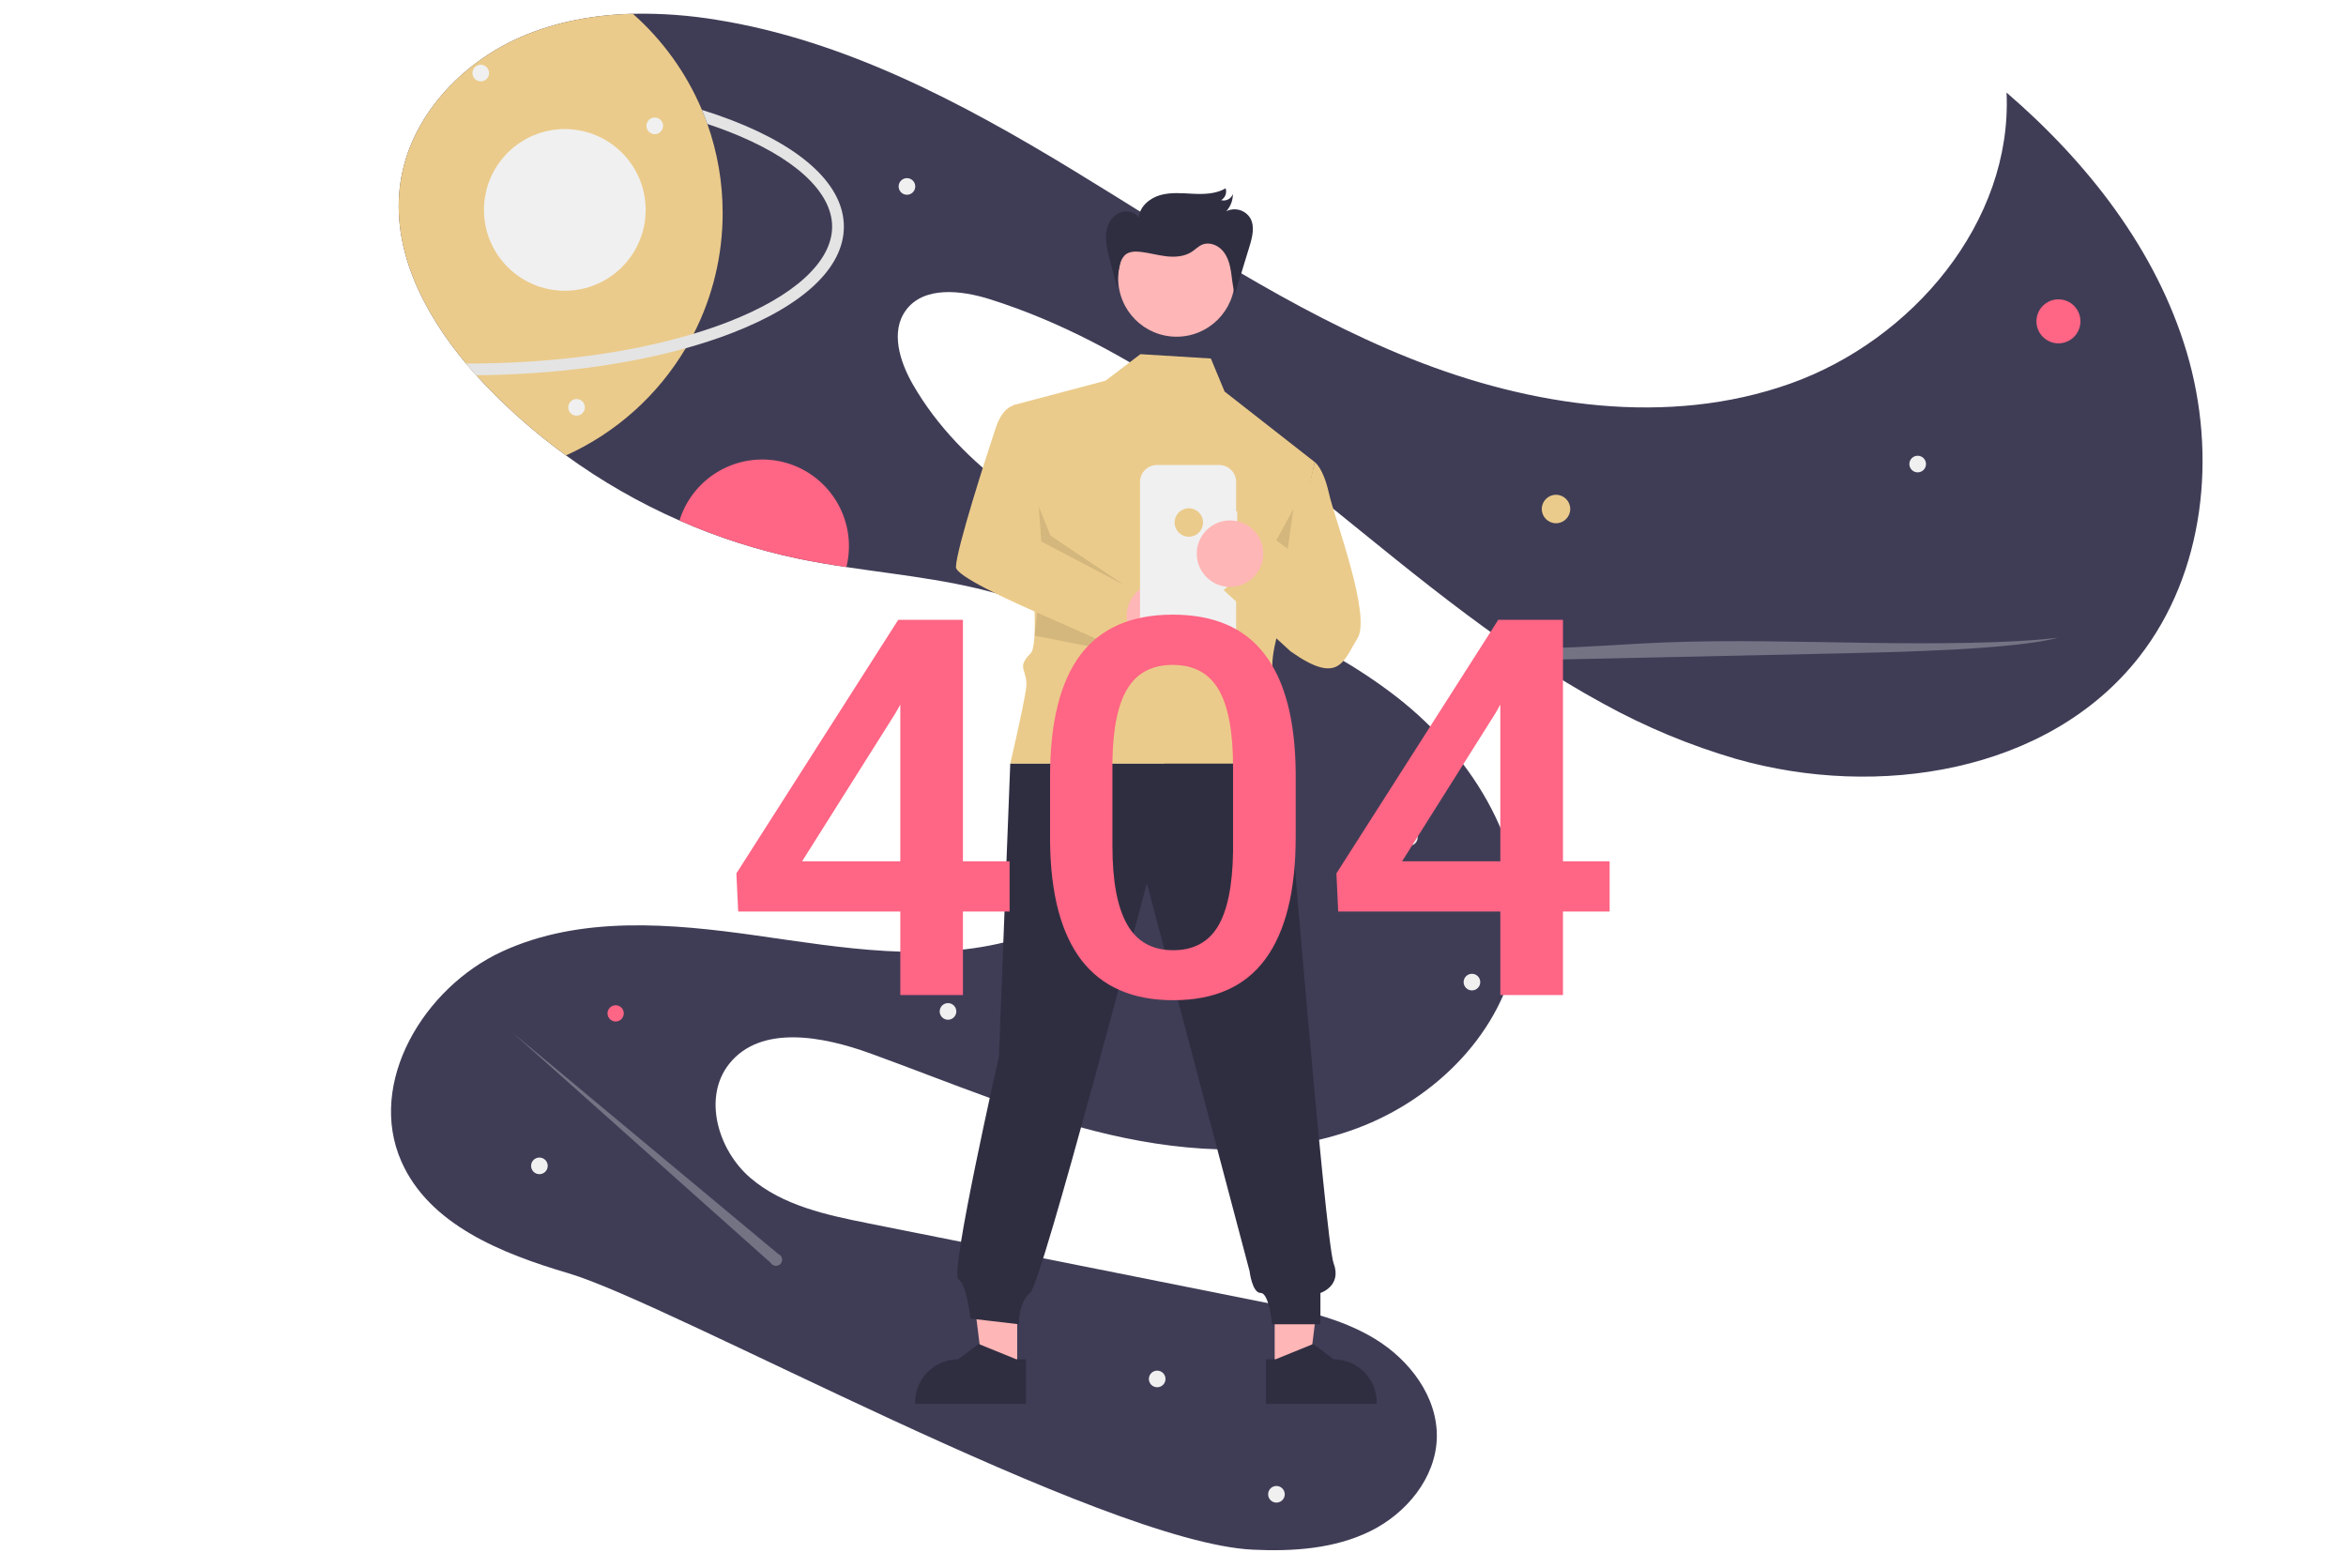
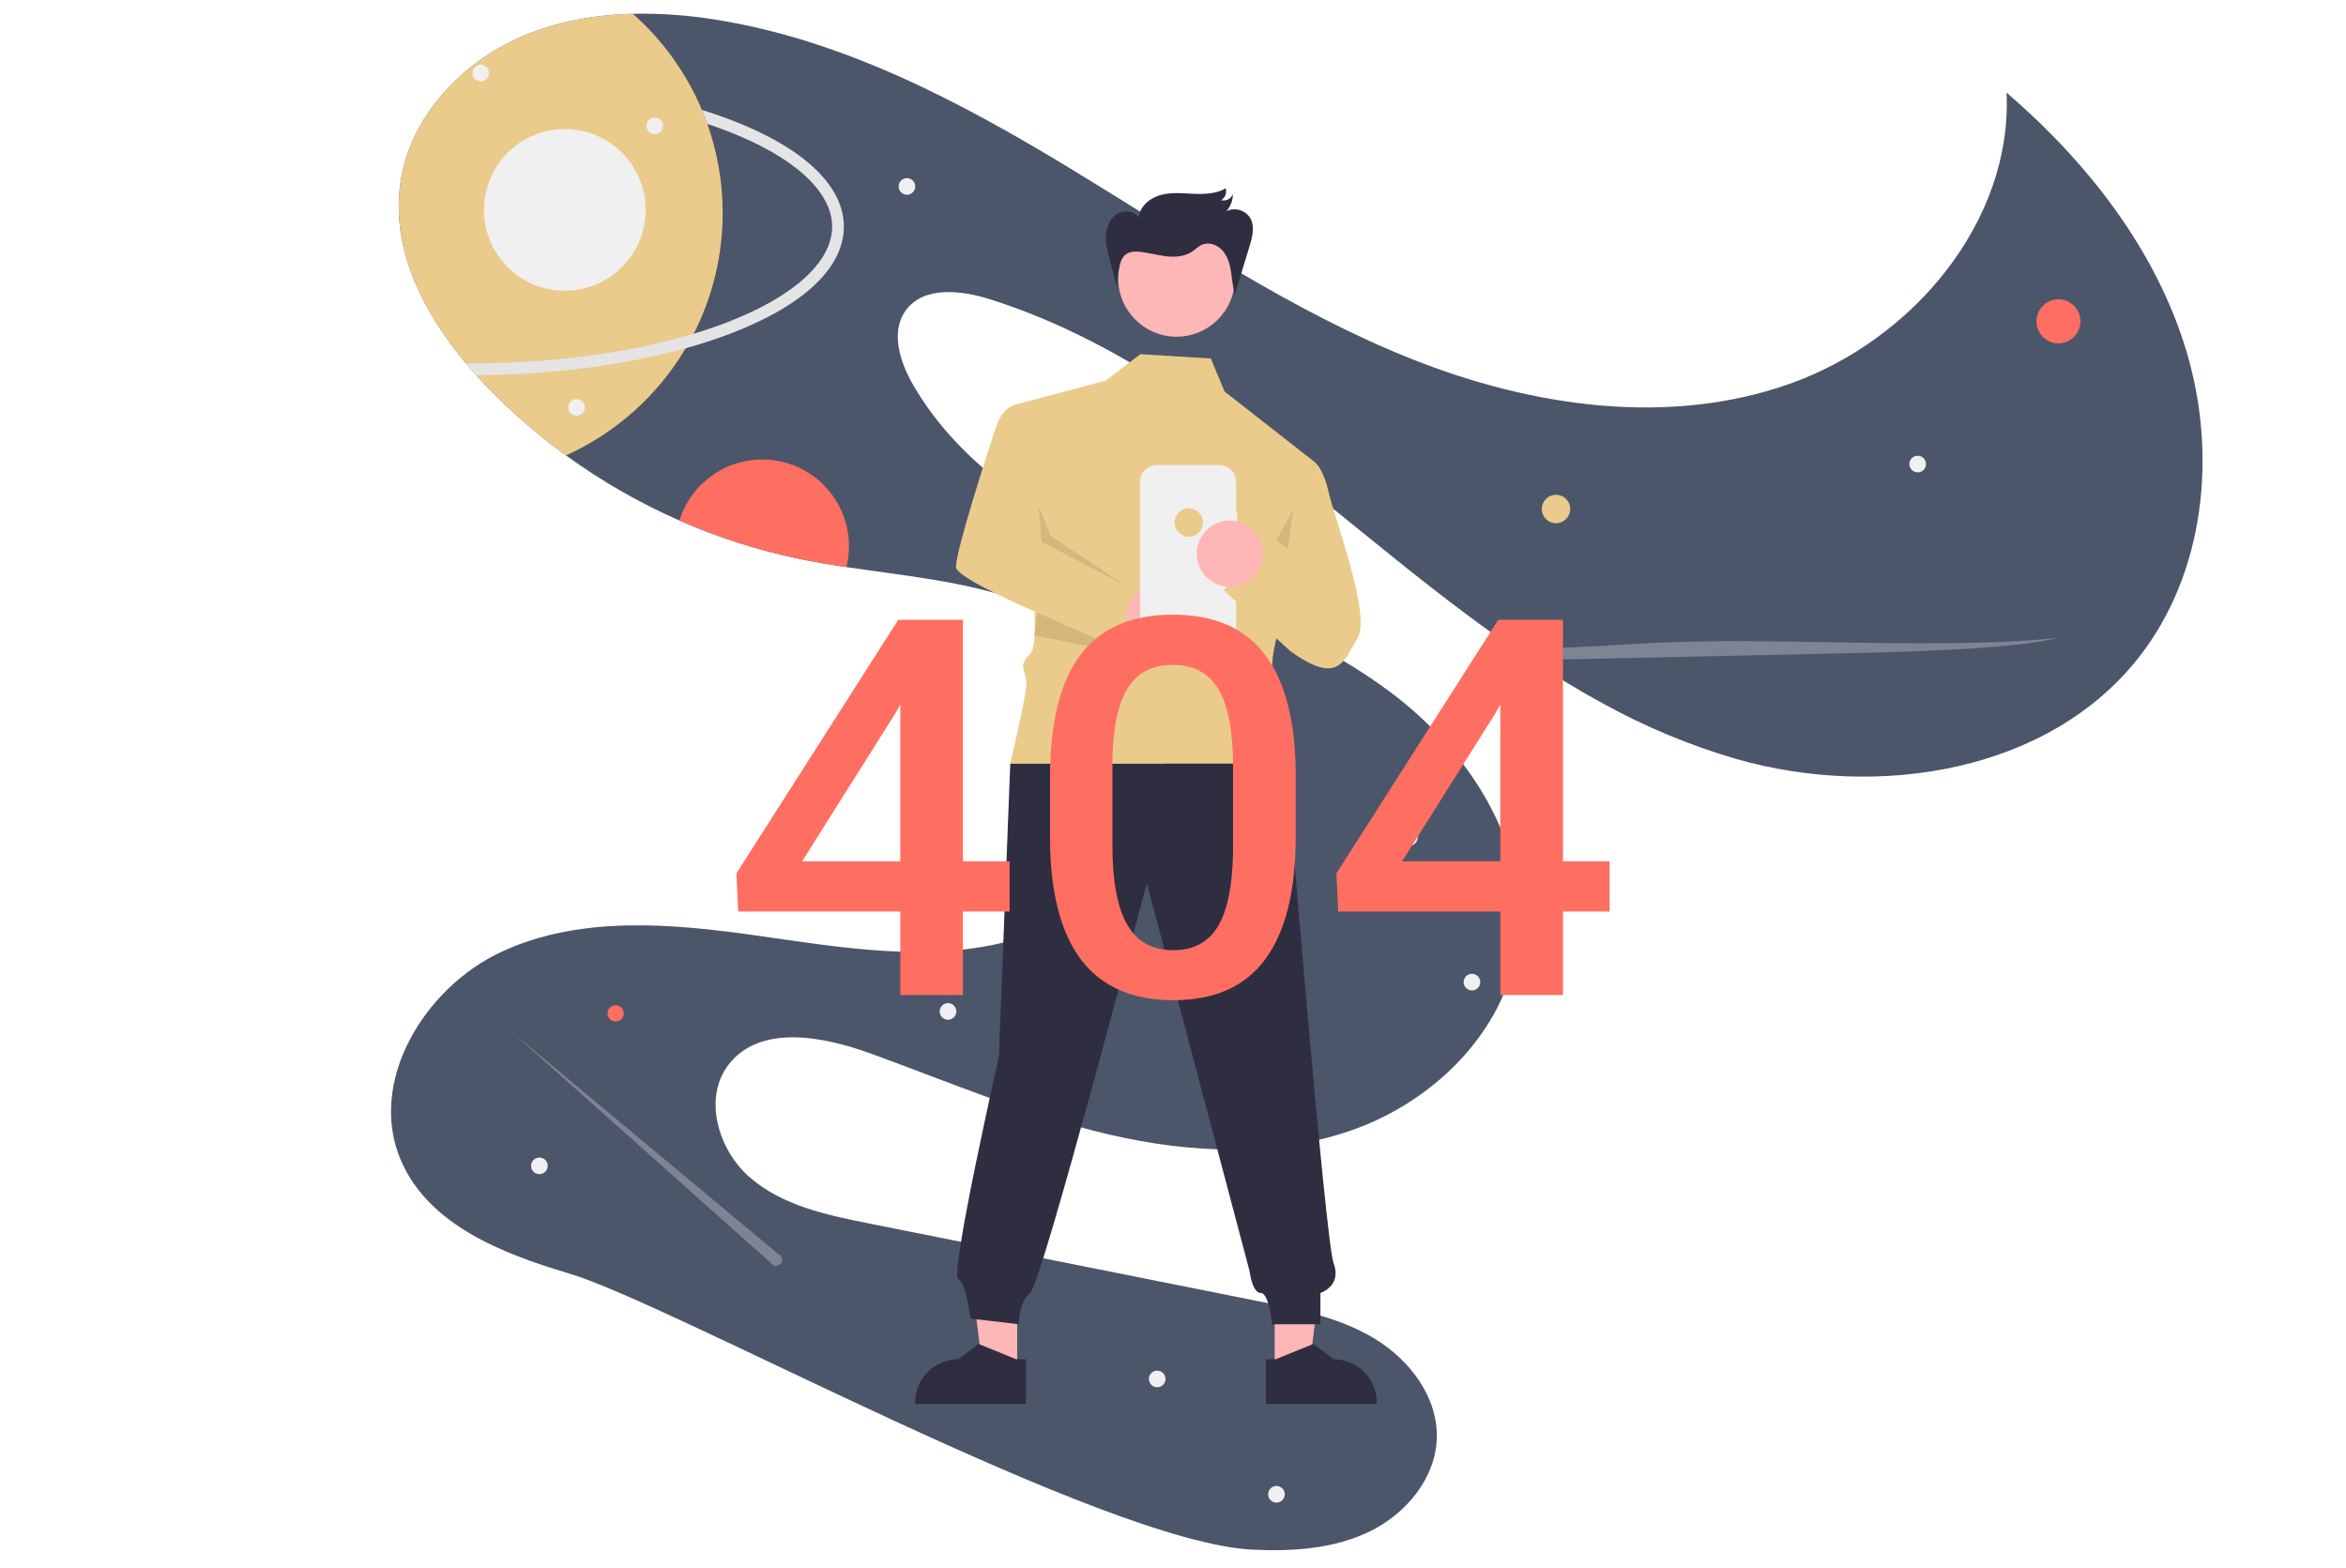
<svg xmlns="http://www.w3.org/2000/svg" width="1200" height="802" viewBox="0 0 1200 802" fill="none">
-   <path d="M1094.2 336.037C1047.86 395.297 960.423 408.867 888.073 388.227C864.4 381.308 841.562 371.801 819.973 359.877C807.433 353.067 795.193 345.597 783.203 337.637C780.253 335.687 777.303 333.707 774.383 331.687C772.393 330.327 770.409 328.95 768.433 327.557C743.673 310.137 719.883 291.027 696.493 272.027C638.103 224.597 578.113 175.707 506.373 153.077C491.593 148.417 472.473 146.237 463.333 158.757C455.403 169.627 460.243 185.017 466.953 196.677C491.843 239.867 537.023 267.137 582.243 288.107C627.462 309.077 675.363 326.067 714.672 356.727C753.983 387.387 783.993 436.117 775.953 485.307C769.023 527.697 734.413 562.137 694.172 577.147C653.933 592.147 609.053 590.057 567.223 580.317C525.393 570.567 485.683 553.557 445.313 538.897C420.973 530.047 389.153 523.927 373.003 544.177C359.363 561.287 367.203 588.277 383.813 602.517C400.422 616.757 422.903 621.527 444.353 625.807C510.953 639.107 577.553 652.403 644.153 665.697C664.583 669.767 685.493 674.027 703.293 684.867C721.093 695.697 735.453 714.617 734.943 735.447C734.433 755.977 719.403 774.117 700.983 783.207C682.573 792.287 661.313 793.687 640.803 792.707C563.943 789.027 343.593 666.917 290.743 651.307C256.783 641.287 219.653 626.567 205.333 594.187C187.503 553.877 216.843 505.107 256.893 486.697C296.933 468.277 343.353 472.357 386.993 478.557C430.633 484.757 475.712 492.647 518.193 480.867C560.672 469.087 599.593 430.687 595.403 386.807C591.753 348.627 557.363 319.857 521.172 307.177C492.843 297.247 462.703 294.547 432.943 290.077C424.683 288.847 416.453 287.467 408.303 285.767C387.431 281.394 367.071 274.858 347.553 266.267C327.071 257.27 307.613 246.103 289.513 232.957C275.076 222.487 261.585 210.772 249.193 197.947C247.303 195.987 245.433 193.983 243.583 191.937C241.823 189.977 240.083 187.977 238.383 185.937C216.263 159.507 199.923 126.957 204.823 93.417C209.713 59.967 235.783 32.117 266.823 18.737C284.763 11.007 304.113 7.547 323.703 7.047C338.027 6.76 352.347 7.791 366.483 10.127C431.893 20.587 491.833 52.367 548.443 86.777C605.043 121.187 660.203 158.957 721.733 183.487C783.263 208.027 853.303 218.417 915.723 196.227C978.143 174.047 1029.42 113.527 1026.37 47.357C1067.77 83.007 1102.95 127.817 1118.53 180.177C1134.11 232.537 1127.85 292.997 1094.2 336.037Z" fill="#3F3D56" />
+   <path d="M1094.2 336.037C1047.86 395.297 960.423 408.867 888.073 388.227C864.4 381.308 841.562 371.801 819.973 359.877C807.433 353.067 795.193 345.597 783.203 337.637C780.253 335.687 777.303 333.707 774.383 331.687C772.393 330.327 770.409 328.95 768.433 327.557C743.673 310.137 719.883 291.027 696.493 272.027C638.103 224.597 578.113 175.707 506.373 153.077C491.593 148.417 472.473 146.237 463.333 158.757C455.403 169.627 460.243 185.017 466.953 196.677C491.843 239.867 537.023 267.137 582.243 288.107C627.462 309.077 675.363 326.067 714.672 356.727C753.983 387.387 783.993 436.117 775.953 485.307C769.023 527.697 734.413 562.137 694.172 577.147C653.933 592.147 609.053 590.057 567.223 580.317C525.393 570.567 485.683 553.557 445.313 538.897C420.973 530.047 389.153 523.927 373.003 544.177C359.363 561.287 367.203 588.277 383.813 602.517C400.422 616.757 422.903 621.527 444.353 625.807C510.953 639.107 577.553 652.403 644.153 665.697C664.583 669.767 685.493 674.027 703.293 684.867C721.093 695.697 735.453 714.617 734.943 735.447C734.433 755.977 719.403 774.117 700.983 783.207C682.573 792.287 661.313 793.687 640.803 792.707C563.943 789.027 343.593 666.917 290.743 651.307C256.783 641.287 219.653 626.567 205.333 594.187C187.503 553.877 216.843 505.107 256.893 486.697C296.933 468.277 343.353 472.357 386.993 478.557C430.633 484.757 475.712 492.647 518.193 480.867C560.672 469.087 599.593 430.687 595.403 386.807C591.753 348.627 557.363 319.857 521.172 307.177C492.843 297.247 462.703 294.547 432.943 290.077C424.683 288.847 416.453 287.467 408.303 285.767C387.431 281.394 367.071 274.858 347.553 266.267C327.071 257.27 307.613 246.103 289.513 232.957C275.076 222.487 261.585 210.772 249.193 197.947C247.303 195.987 245.433 193.983 243.583 191.937C241.823 189.977 240.083 187.977 238.383 185.937C216.263 159.507 199.923 126.957 204.823 93.417C209.713 59.967 235.783 32.117 266.823 18.737C284.763 11.007 304.113 7.547 323.703 7.047C338.027 6.76 352.347 7.791 366.483 10.127C431.893 20.587 491.833 52.367 548.443 86.777C605.043 121.187 660.203 158.957 721.733 183.487C783.263 208.027 853.303 218.417 915.723 196.227C978.143 174.047 1029.42 113.527 1026.37 47.357C1067.77 83.007 1102.95 127.817 1118.53 180.177C1134.11 232.537 1127.85 292.997 1094.2 336.037Z" fill="#4C566A" />
  <path d="M795.911 267.652C799.93 267.652 803.188 264.393 803.188 260.374C803.188 256.355 799.93 253.096 795.911 253.096C791.891 253.096 788.633 256.355 788.633 260.374C788.633 264.393 791.891 267.652 795.911 267.652Z" fill="#EBCB8B" />
-   <path d="M1052.91 175.626C1059.12 175.626 1064.16 170.588 1064.16 164.374C1064.16 158.16 1059.12 153.122 1052.91 153.122C1046.7 153.122 1041.66 158.16 1041.66 164.374C1041.66 170.588 1046.7 175.626 1052.91 175.626Z" fill="#FF6584" />
-   <path d="M314.911 522.531C317.207 522.531 319.068 520.67 319.068 518.374C319.068 516.078 317.207 514.217 314.911 514.217C312.615 514.217 310.753 516.078 310.753 518.374C310.753 520.67 312.615 522.531 314.911 522.531Z" fill="#FF6584" />
-   <path d="M434.243 279.376C434.245 282.983 433.809 286.576 432.943 290.076C424.683 288.846 416.453 287.466 408.303 285.766C387.431 281.393 367.071 274.858 347.553 266.266C350.691 256.132 357.36 247.46 366.347 241.823C375.335 236.186 386.045 233.959 396.535 235.545C407.025 237.131 416.598 242.426 423.516 250.469C430.435 258.511 434.241 268.768 434.243 279.376V279.376Z" fill="#FF6584" />
+   <path d="M1052.91 175.626C1059.12 175.626 1064.16 170.588 1064.16 164.374C1064.16 158.16 1059.12 153.122 1052.91 153.122C1046.7 153.122 1041.66 158.16 1041.66 164.374C1041.66 170.588 1046.7 175.626 1052.91 175.626Z" fill="#FF6F61" />
+   <path d="M314.911 522.531C317.207 522.531 319.068 520.67 319.068 518.374C319.068 516.078 317.207 514.217 314.911 514.217C312.615 514.217 310.753 516.078 310.753 518.374C310.753 520.67 312.615 522.531 314.911 522.531Z" fill="#FF6F61" />
+   <path d="M434.243 279.376C434.245 282.983 433.809 286.576 432.943 290.076C424.683 288.846 416.453 287.466 408.303 285.766C387.431 281.393 367.071 274.858 347.553 266.266C350.691 256.132 357.36 247.46 366.347 241.823C375.335 236.186 386.045 233.959 396.535 235.545C407.025 237.131 416.598 242.426 423.516 250.469C430.435 258.511 434.241 268.768 434.243 279.376V279.376Z" fill="#FF6F61" />
  <path d="M980.911 241.626C983.259 241.626 985.163 239.722 985.163 237.374C985.163 235.026 983.259 233.122 980.911 233.122C978.562 233.122 976.659 235.026 976.659 237.374C976.659 239.722 978.562 241.626 980.911 241.626Z" fill="#F0F0F0" />
  <path d="M591.911 709.626C594.259 709.626 596.163 707.722 596.163 705.374C596.163 703.026 594.259 701.122 591.911 701.122C589.562 701.122 587.659 703.026 587.659 705.374C587.659 707.722 589.562 709.626 591.911 709.626Z" fill="#F0F0F0" />
  <path d="M652.911 768.626C655.259 768.626 657.163 766.722 657.163 764.374C657.163 762.026 655.259 760.122 652.911 760.122C650.562 760.122 648.659 762.026 648.659 764.374C648.659 766.722 650.562 768.626 652.911 768.626Z" fill="#F0F0F0" />
  <path d="M275.911 600.626C278.259 600.626 280.163 598.722 280.163 596.374C280.163 594.026 278.259 592.122 275.911 592.122C273.562 592.122 271.659 594.026 271.659 596.374C271.659 598.722 273.562 600.626 275.911 600.626Z" fill="#F0F0F0" />
  <path d="M484.911 521.626C487.259 521.626 489.163 519.722 489.163 517.374C489.163 515.026 487.259 513.122 484.911 513.122C482.562 513.122 480.659 515.026 480.659 517.374C480.659 519.722 482.562 521.626 484.911 521.626Z" fill="#F0F0F0" />
  <path d="M463.911 99.626C466.259 99.626 468.163 97.722 468.163 95.374C468.163 93.026 466.259 91.122 463.911 91.122C461.562 91.122 459.659 93.026 459.659 95.374C459.659 97.722 461.562 99.626 463.911 99.626Z" fill="#F0F0F0" />
  <path d="M720.911 432.626C723.259 432.626 725.163 430.722 725.163 428.374C725.163 426.026 723.259 424.122 720.911 424.122C718.562 424.122 716.659 426.026 716.659 428.374C716.659 430.722 718.562 432.626 720.911 432.626Z" fill="#F0F0F0" />
  <path d="M752.911 506.626C755.259 506.626 757.163 504.722 757.163 502.374C757.163 500.026 755.259 498.122 752.911 498.122C750.562 498.122 748.659 500.026 748.659 502.374C748.659 504.722 750.562 506.626 752.911 506.626Z" fill="#F0F0F0" />
-   <path d="M369.643 108.946C369.674 130.415 364.601 151.584 354.843 170.706C353.553 173.226 352.186 175.703 350.743 178.136C336.452 202.269 315.072 221.411 289.513 232.956C275.076 222.487 261.584 210.772 249.193 197.946C247.303 195.986 245.433 193.983 243.583 191.936C241.823 189.976 240.083 187.976 238.383 185.936C216.263 159.506 199.922 126.956 204.823 93.416C209.712 59.967 235.783 32.117 266.823 18.736C284.763 11.007 304.113 7.547 323.703 7.047C339.02 20.574 351.095 37.376 359.033 56.206C360.033 58.577 360.953 60.977 361.823 63.407C367.013 78.028 369.657 93.431 369.643 108.946V108.946Z" fill="#EBCB8B" />
+   <path d="M369.643 108.946C369.674 130.415 364.601 151.584 354.843 170.706C353.553 173.226 352.186 175.703 350.743 178.136C336.452 202.269 315.072 221.411 289.513 232.956C275.076 222.487 261.584 210.772 249.193 197.946C247.303 195.986 245.433 193.983 243.583 191.936C241.823 189.976 240.083 187.976 238.383 185.936C216.263 159.506 199.922 126.956 204.823 93.416C209.712 59.967 235.783 32.117 266.823 18.736C284.763 11.007 304.113 7.547 323.703 7.047C339.02 20.574 351.095 37.376 359.033 56.206C360.033 58.577 360.953 60.977 361.823 63.407C367.012 78.028 369.657 93.431 369.643 108.946Z" fill="#EBCB8B" />
  <path d="M431.643 115.946C431.643 136.776 411.303 156.096 374.363 170.366C366.973 173.226 359.063 175.816 350.743 178.136C319.603 186.816 282.542 191.626 243.583 191.936C241.823 189.976 240.083 187.976 238.383 185.936C238.803 185.946 239.223 185.946 239.643 185.946C281.953 185.946 322.093 180.586 354.843 170.706C360.893 168.876 366.693 166.896 372.203 164.766C406.163 151.656 425.643 133.856 425.643 115.946C425.643 98.037 406.163 80.246 372.203 67.126C368.843 65.826 365.383 64.587 361.823 63.407C360.953 60.977 360.033 58.577 359.033 56.206C364.353 57.867 369.463 59.64 374.363 61.526C411.303 75.796 431.643 95.126 431.643 115.946Z" fill="#E4E4E4" />
  <path d="M245.911 41.626C248.259 41.626 250.163 39.722 250.163 37.374C250.163 35.026 248.259 33.122 245.911 33.122C243.562 33.122 241.659 35.026 241.659 37.374C241.659 39.722 243.562 41.626 245.911 41.626Z" fill="#F0F0F0" />
  <path d="M334.911 68.626C337.259 68.626 339.163 66.722 339.163 64.374C339.163 62.026 337.259 60.122 334.911 60.122C332.562 60.122 330.659 62.026 330.659 64.374C330.659 66.722 332.562 68.626 334.911 68.626Z" fill="#F0F0F0" />
  <path d="M288.911 148.722C311.747 148.722 330.259 130.21 330.259 107.374C330.259 84.538 311.747 66.026 288.911 66.026C266.075 66.026 247.562 84.538 247.562 107.374C247.562 130.21 266.075 148.722 288.911 148.722Z" fill="#F0F0F0" />
  <path opacity="0.3" d="M1052.51 326.216C1043.23 328.956 1022.77 330.976 1000.27 332.216C977.783 333.446 953.113 333.986 928.752 334.506C886.113 335.426 843.476 336.35 800.843 337.276C794.982 337.406 789.102 337.526 783.203 337.636C780.252 335.686 777.303 333.706 774.383 331.686C779.613 331.716 784.843 331.686 790.033 331.586C812.203 331.146 830.973 329.416 852.353 328.596C885.252 327.326 920.772 328.326 955.063 328.836C989.353 329.356 1028.42 329.166 1052.51 326.216Z" fill="#F0F0F0" />
-   <path opacity="0.3" d="M398.083 641.447L262.163 528.217L394.208 645.983C394.463 646.413 394.818 646.777 395.242 647.043C395.666 647.309 396.148 647.471 396.647 647.514C397.146 647.556 397.648 647.48 398.112 647.29C398.575 647.1 398.987 646.802 399.312 646.421C399.638 646.041 399.868 645.588 399.983 645.1C400.099 644.613 400.096 644.105 399.976 643.619C399.856 643.132 399.621 642.682 399.292 642.304C398.963 641.926 398.549 641.633 398.084 641.447H398.083Z" fill="#F0F0F0" />
+   <path opacity="0.3" d="M398.083 641.447L262.163 528.217L394.208 645.983C394.463 646.413 394.818 646.777 395.242 647.043C395.666 647.309 396.148 647.471 396.647 647.514C397.146 647.556 397.648 647.48 398.112 647.29C398.575 647.1 398.987 646.802 399.312 646.421C399.638 646.041 399.868 645.588 399.983 645.1C400.098 644.613 400.096 644.105 399.976 643.619C399.856 643.132 399.621 642.682 399.292 642.304C398.963 641.926 398.549 641.633 398.084 641.447H398.083Z" fill="#F0F0F0" />
  <path d="M294.911 212.626C297.259 212.626 299.163 210.722 299.163 208.374C299.163 206.026 297.259 204.122 294.911 204.122C292.562 204.122 290.659 206.026 290.659 208.374C290.659 210.722 292.562 212.626 294.911 212.626Z" fill="#F0F0F0" />
  <path d="M652.017 701.054L669.604 701.053L677.971 633.216L652.014 633.217L652.017 701.054Z" fill="#FFB6B6" />
  <path d="M647.531 695.312L652.481 695.312L671.808 687.452L682.166 695.31H682.168C688.022 695.311 693.636 697.636 697.775 701.776C701.914 705.915 704.24 711.529 704.24 717.383V718.1L647.532 718.102L647.531 695.312Z" fill="#2F2E41" />
  <path d="M520.308 701.054L502.721 701.053L494.354 633.216L520.311 633.217L520.308 701.054Z" fill="#FFB6B6" />
  <path d="M524.793 718.102L468.085 718.1V717.383C468.085 711.529 470.411 705.915 474.55 701.776C478.69 697.636 484.304 695.311 490.158 695.31H490.159L500.517 687.452L519.844 695.312L524.795 695.312L524.793 718.102Z" fill="#2F2E41" />
  <path d="M583.325 181.168L565.517 194.728L518.212 207.256C518.212 207.256 535.163 326.216 527.163 334.216C519.163 342.216 526.378 342.431 524.77 352.824C523.163 363.217 516.757 390.655 516.757 390.655H657.945C657.945 390.655 659.082 373.602 652.122 369.909C645.163 366.216 658.538 348.98 652.85 346.098C647.163 343.216 655.163 318.216 655.163 318.216L672.5 236.367L626.386 200.287L619.373 183.39L583.325 181.168Z" fill="#EBCB8B" />
  <path d="M605.545 287.47C608.948 287.47 611.707 284.711 611.707 281.309C611.707 277.906 608.948 275.147 605.545 275.147C602.142 275.147 599.384 277.906 599.384 281.309C599.384 284.711 602.142 287.47 605.545 287.47Z" fill="#F2F2F2" />
  <path d="M516.757 390.655L510.935 540.576C510.935 540.576 485.796 651.305 490.163 654.217C494.529 657.128 496.379 674.486 496.379 674.486L521.124 677.397C521.124 677.397 521.124 665.752 526.946 661.386C532.768 657.019 586.623 451.788 586.623 451.788L639.163 650.217C639.163 650.217 640.478 661.386 644.845 661.386C649.211 661.386 650.667 677.397 650.667 677.397H675.411V661.386C675.411 661.386 686.529 657.861 682.163 646.217C677.796 634.572 657.945 390.655 657.945 390.655H516.757Z" fill="#2F2E41" />
  <path d="M601.817 172.234C618.297 172.234 631.656 158.875 631.656 142.396C631.656 125.916 618.297 112.557 601.817 112.557C585.338 112.557 571.979 125.916 571.979 142.396C571.979 158.875 585.338 172.234 601.817 172.234Z" fill="#FFB6B6" />
  <path opacity="0.1" d="M652.85 276.394L658.672 280.761L661.583 260.383L652.85 276.394Z" fill="black" />
  <path d="M521.003 207.14C521.003 207.14 513.725 205.685 509.358 218.785C504.992 231.885 488.981 281.373 488.981 290.106C488.981 298.839 588.691 337.373 588.691 337.373L578.316 300.977L532.647 277.006L521.003 207.14Z" fill="#EBCB8B" />
  <path d="M593.316 331.977C602.705 331.977 610.316 324.366 610.316 314.977C610.316 305.588 602.705 297.977 593.316 297.977C583.927 297.977 576.316 305.588 576.316 314.977C576.316 324.366 583.927 331.977 593.316 331.977Z" fill="#FFB6B6" />
  <path opacity="0.1" d="M531.316 258.977L532.647 277.006L574.878 299.172L537.316 273.977L531.316 258.977Z" fill="black" />
  <path d="M632.839 261.547H632.291V246.539C632.291 245.398 632.067 244.269 631.63 243.215C631.194 242.161 630.554 241.204 629.747 240.397C628.941 239.59 627.983 238.951 626.929 238.514C625.875 238.077 624.746 237.853 623.605 237.853H591.808C590.667 237.853 589.538 238.077 588.484 238.514C587.43 238.951 586.472 239.59 585.666 240.397C584.859 241.204 584.219 242.161 583.783 243.215C583.346 244.269 583.122 245.398 583.122 246.539V328.876C583.122 330.016 583.346 331.146 583.783 332.2C584.219 333.254 584.859 334.211 585.666 335.018C586.472 335.825 587.43 336.464 588.484 336.901C589.538 337.337 590.667 337.562 591.808 337.562H623.605C624.746 337.562 625.875 337.337 626.929 336.901C627.983 336.464 628.941 335.825 629.747 335.018C630.554 334.211 631.194 333.254 631.63 332.2C632.067 331.146 632.291 330.016 632.291 328.876V272.231H632.839V261.547Z" fill="#F0F0F0" />
  <path d="M672.5 236.367C672.5 236.367 676.867 239.278 679.778 252.378C682.689 265.478 701.611 314.966 694.333 326.611C687.055 338.255 684.907 350.683 660.163 333.216L625.923 301.866L650.667 278.578L660.856 285.855L672.5 236.367Z" fill="#EBCB8B" />
  <path d="M608.095 274.55C612.114 274.55 615.373 271.292 615.373 267.273C615.373 263.253 612.114 259.995 608.095 259.995C604.075 259.995 600.817 263.253 600.817 267.273C600.817 271.292 604.075 274.55 608.095 274.55Z" fill="#EBCB8B" />
  <path d="M629.163 300.217C638.551 300.217 646.163 292.605 646.163 283.217C646.163 273.828 638.551 266.217 629.163 266.217C619.774 266.217 612.163 273.828 612.163 283.217C612.163 292.605 619.774 300.217 629.163 300.217Z" fill="#FFB6B6" />
  <path opacity="0.1" d="M530.514 313.39L579.316 334.977L529.158 325.174L530.514 313.39Z" fill="black" />
  <path d="M571.713 148.342L567.617 132.75C566.548 128.682 565.47 124.531 565.71 120.332C565.95 116.132 567.731 111.799 571.269 109.524C574.807 107.249 580.208 107.786 582.485 111.323C582.918 105.675 588.055 101.331 593.507 99.792C598.958 98.253 604.745 98.862 610.404 99.121C616.062 99.381 622.035 99.2 626.918 96.33C627.29 97.447 627.266 98.657 626.849 99.758C626.432 100.859 625.648 101.782 624.629 102.371C625.843 102.703 627.138 102.56 628.251 101.973C629.364 101.386 630.212 100.398 630.624 99.209C630.661 102.48 629.453 105.643 627.243 108.055C629.351 107.009 631.772 106.785 634.035 107.426C636.299 108.067 638.243 109.527 639.489 111.522C641.981 115.843 640.585 121.269 639.127 126.039L631.643 150.522C630.508 146.8 630.294 142.871 629.687 139.028C629.08 135.184 628 131.259 625.463 128.309C622.926 125.359 618.616 123.651 615.012 125.116C612.989 125.937 611.447 127.605 609.621 128.801C605.875 131.257 601.109 131.609 596.658 131.109C592.207 130.609 587.869 129.342 583.418 128.836C580.632 128.519 577.522 128.603 575.419 130.459C573.973 131.961 573.018 133.868 572.681 135.926C571.689 140.028 571.298 144.252 571.523 148.467" fill="#2F2E41" />
-   <path d="M492.554 440.577H516.416V466.285H492.554V509H460.518V466.285H377.593L376.67 446.773L459.463 317.047H492.554V440.577ZM410.288 440.577H460.518V360.421L458.145 364.64L410.288 440.577ZM662.754 428.185C662.754 455.782 657.568 476.612 647.197 490.675C636.914 504.649 621.226 511.637 600.132 511.637C579.39 511.637 563.745 504.825 553.198 491.202C542.739 477.491 537.378 457.232 537.114 430.426V397.203C537.114 369.605 542.256 348.907 552.539 335.108C562.91 321.31 578.687 314.41 599.868 314.41C620.874 314.41 636.519 321.134 646.802 334.581C657.173 348.028 662.49 368.155 662.754 394.962V428.185ZM630.718 392.325C630.718 374.308 628.257 361.124 623.335 352.774C618.413 344.337 610.591 340.118 599.868 340.118C589.409 340.118 581.719 344.117 576.797 352.115C571.875 360.025 569.282 372.418 569.019 389.293V432.799C569.019 450.729 571.523 464.088 576.533 472.877C581.543 481.666 589.409 486.061 600.132 486.061C610.415 486.061 618.018 482.018 622.939 473.932C627.861 465.758 630.454 453.014 630.718 435.699V392.325ZM799.468 440.577H823.33V466.285H799.468V509H767.432V466.285H684.507L683.584 446.773L766.377 317.047H799.468V440.577ZM717.202 440.577H767.432V360.421L765.059 364.64L717.202 440.577Z" fill="#FF6584" />
+   <path d="M492.554 440.577H516.416V466.285H492.554V509H460.518V466.285H377.593L376.67 446.773L459.463 317.047H492.554V440.577ZM410.288 440.577H460.518V360.421L458.145 364.64L410.288 440.577ZM662.754 428.185C662.754 455.782 657.568 476.612 647.197 490.675C636.914 504.649 621.226 511.637 600.132 511.637C579.39 511.637 563.745 504.825 553.198 491.202C542.739 477.491 537.378 457.232 537.114 430.426V397.203C537.114 369.605 542.256 348.907 552.539 335.108C562.91 321.31 578.687 314.41 599.868 314.41C620.874 314.41 636.519 321.134 646.802 334.581C657.173 348.028 662.49 368.155 662.754 394.962V428.185ZM630.718 392.325C630.718 374.308 628.257 361.124 623.335 352.774C618.413 344.337 610.591 340.118 599.868 340.118C589.409 340.118 581.719 344.117 576.797 352.115C571.875 360.025 569.282 372.418 569.019 389.293V432.799C569.019 450.729 571.523 464.088 576.533 472.877C581.543 481.666 589.409 486.061 600.132 486.061C610.415 486.061 618.018 482.018 622.939 473.932C627.861 465.758 630.454 453.014 630.718 435.699V392.325ZM799.468 440.577H823.33V466.285H799.468V509H767.432V466.285H684.507L683.584 446.773L766.377 317.047H799.468V440.577ZM717.202 440.577H767.432V360.421L765.059 364.64L717.202 440.577Z" fill="#FF6F61" />
</svg>
